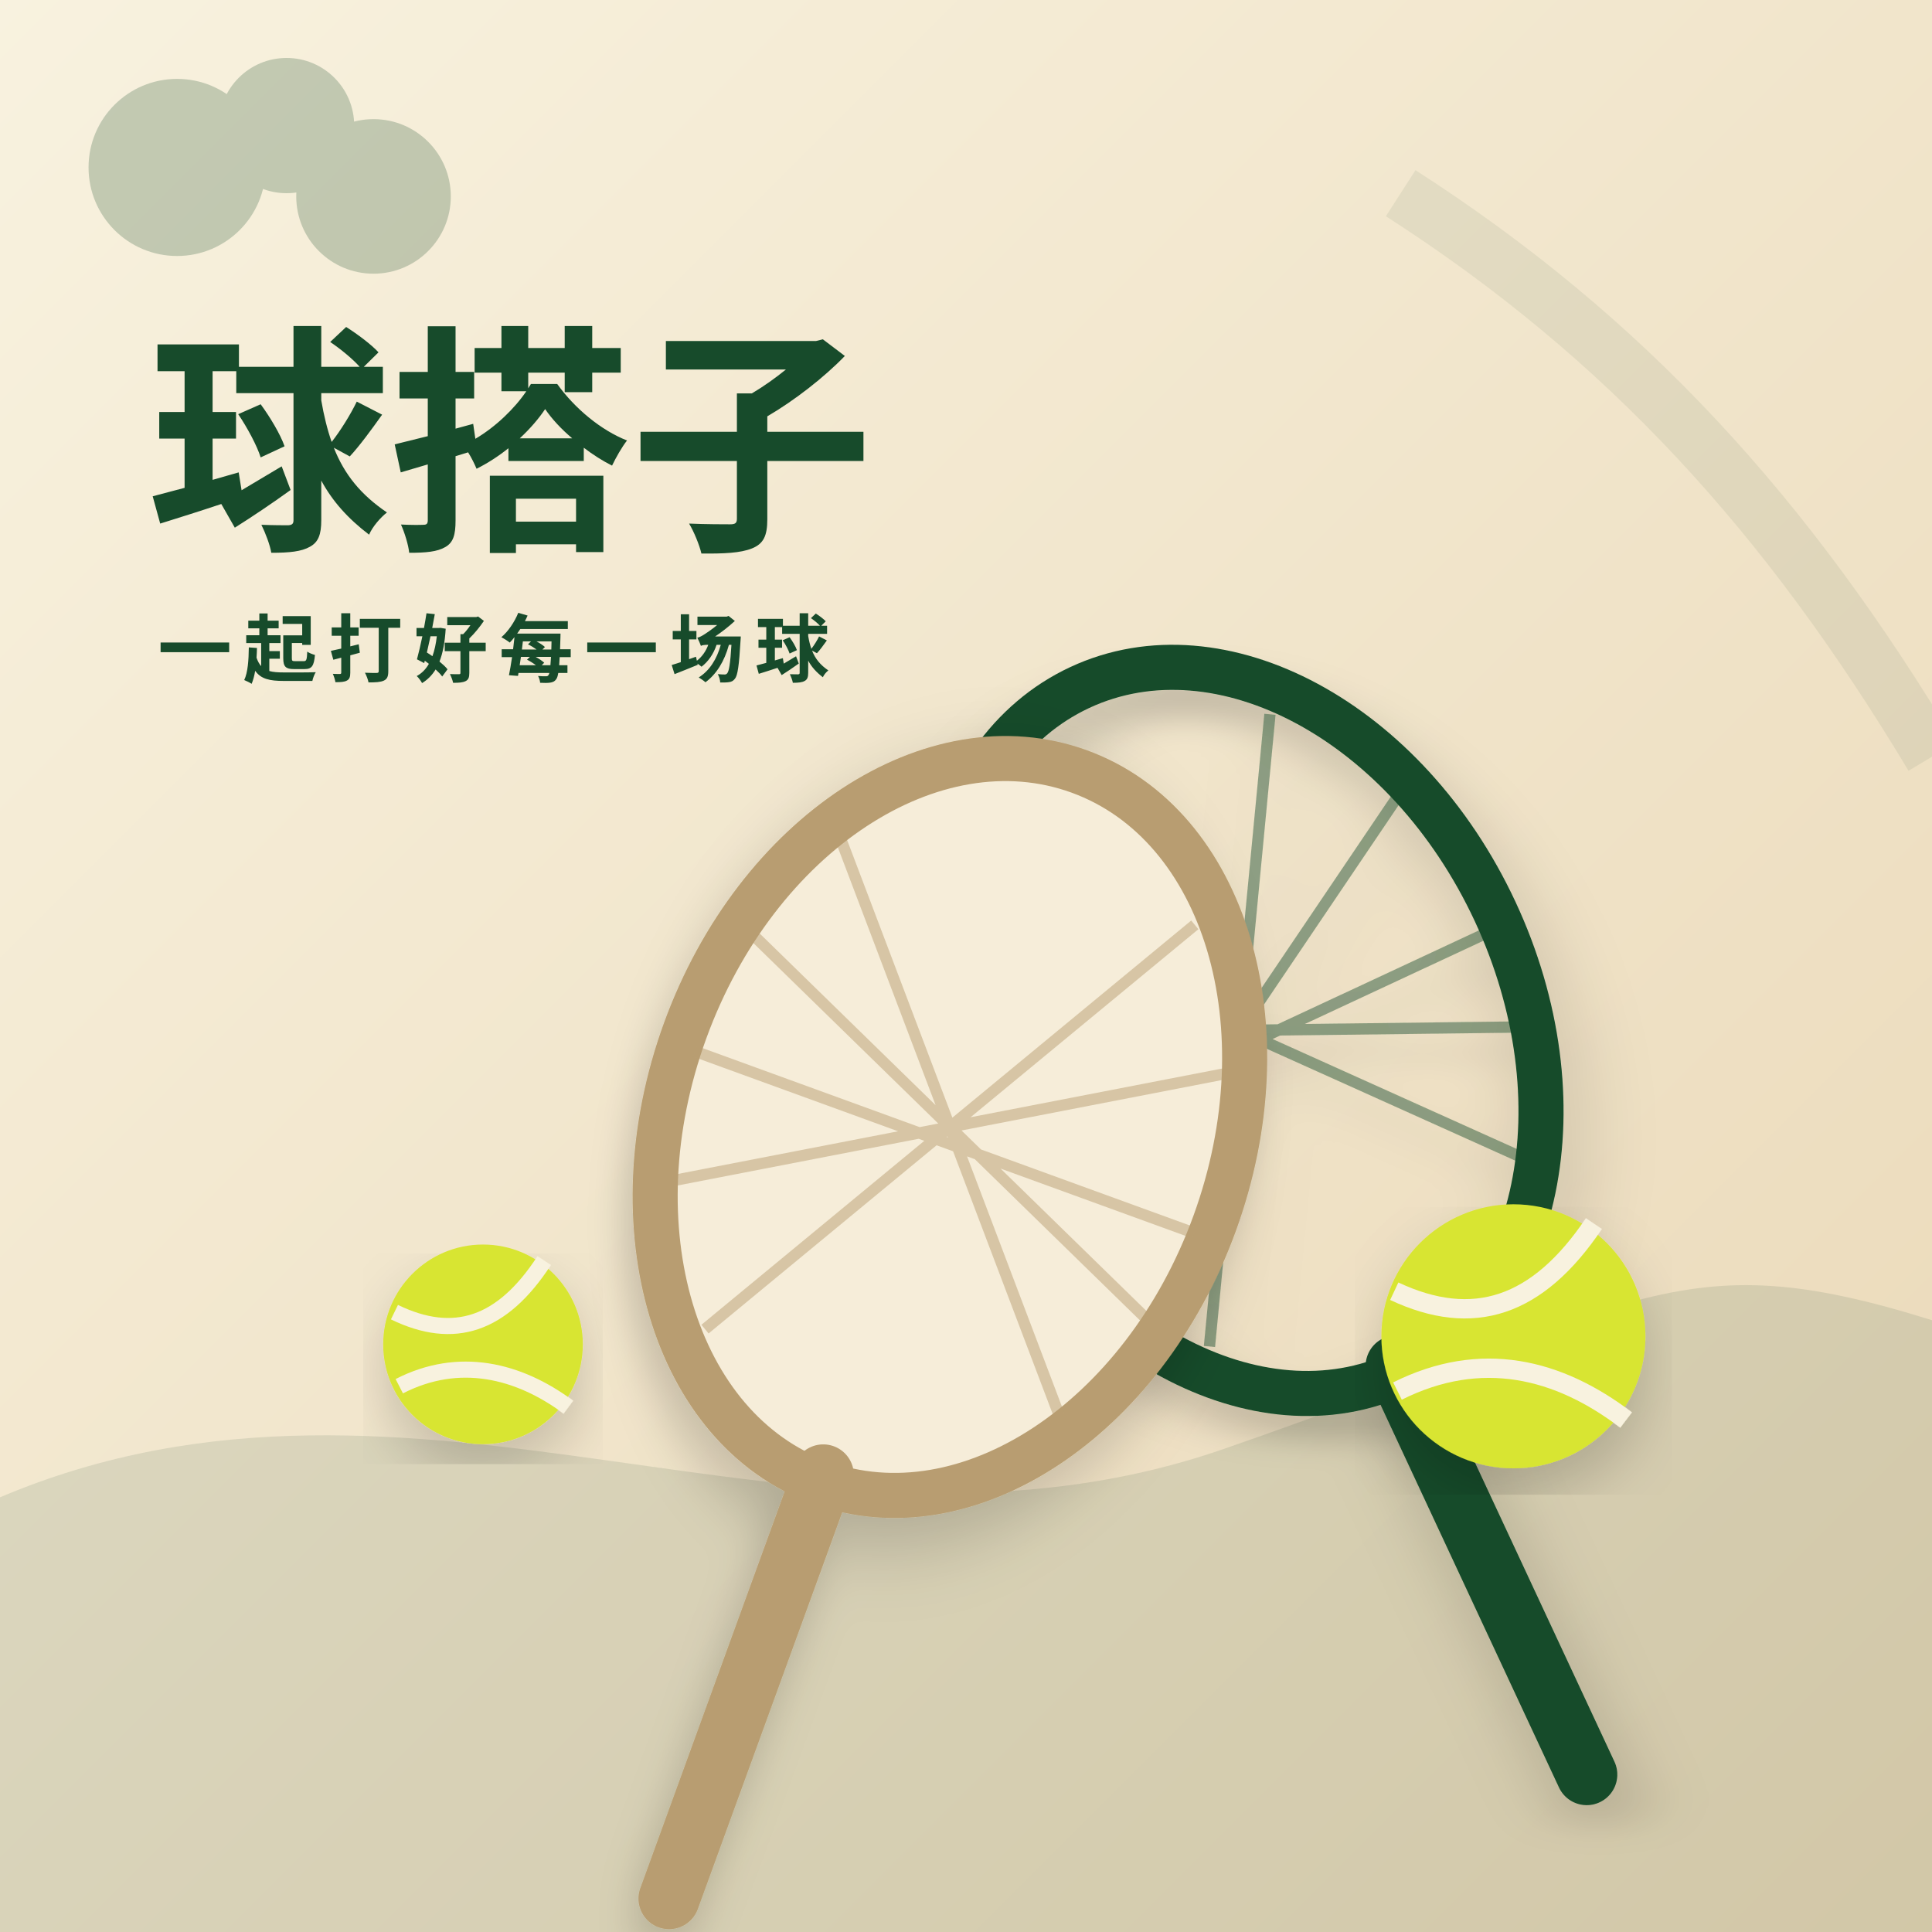
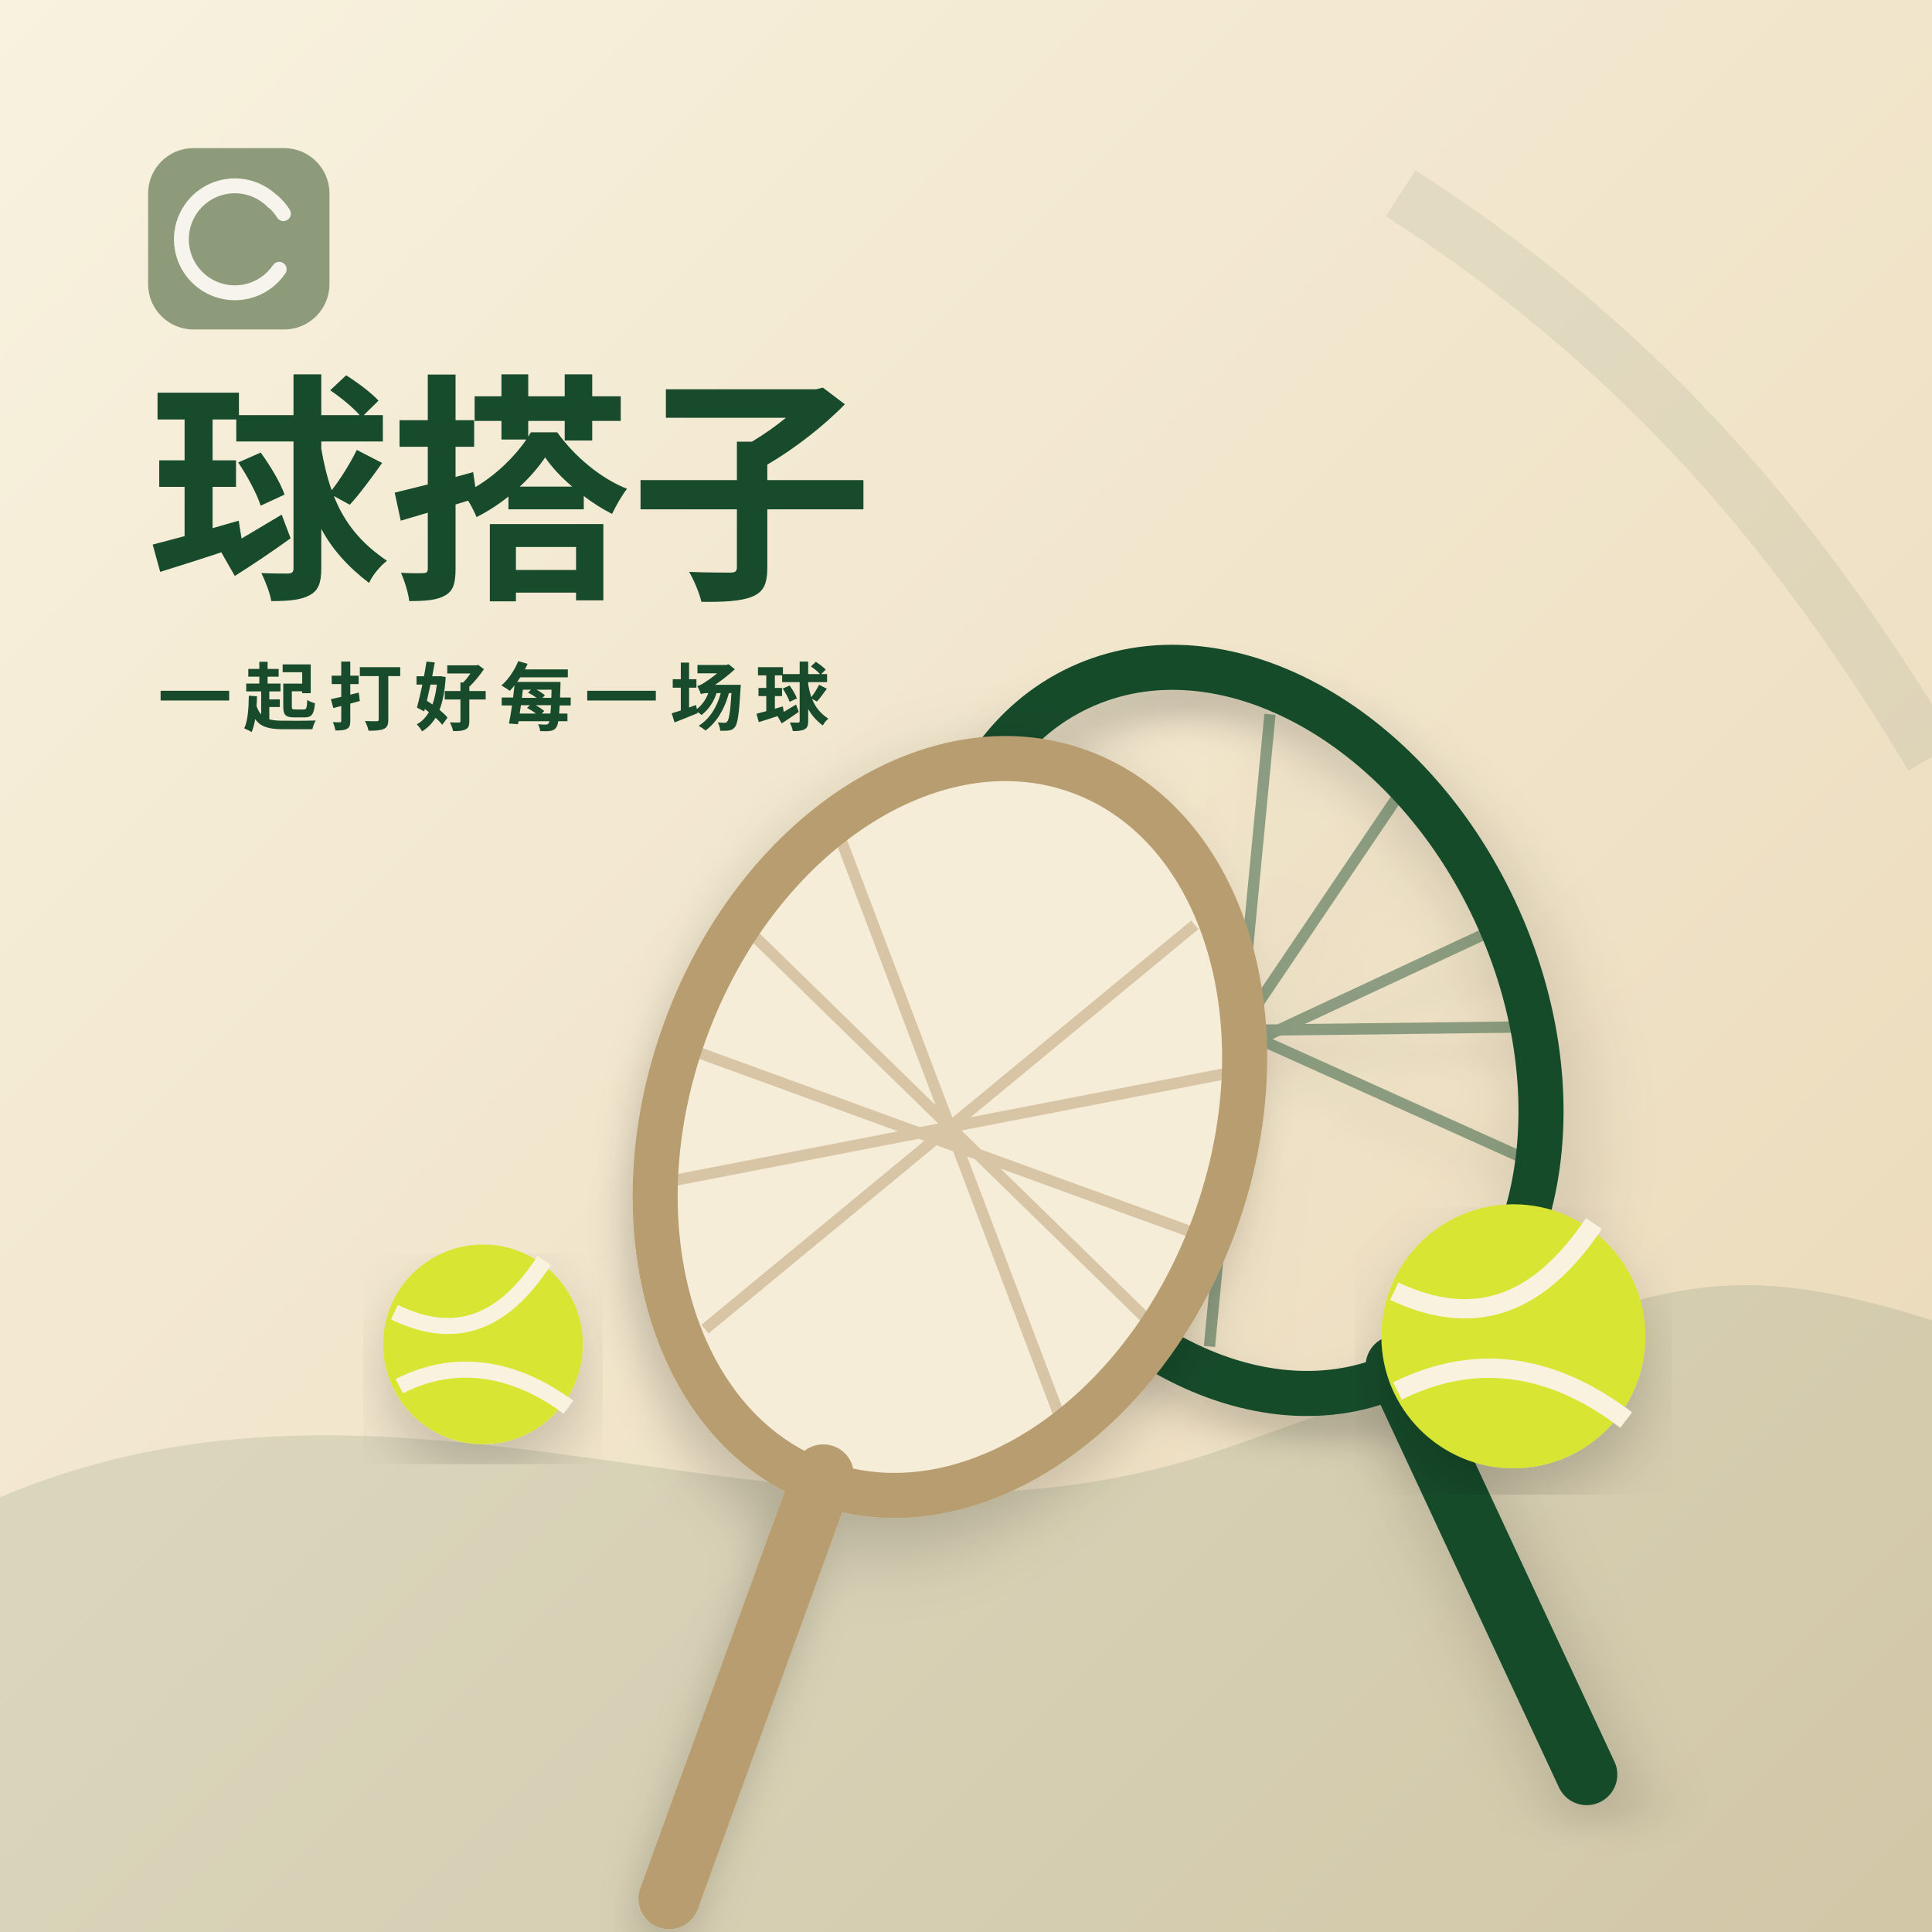
- <svg xmlns="http://www.w3.org/2000/svg" width="1200" height="1200" viewBox="0 0 1200 1200">
+ <svg xmlns="http://www.w3.org/2000/svg" width="1200" height="1200" viewBox="0 0 1200 1200" role="img" aria-label="球搭子 · 一起打好每一场球">
  <defs>
    <linearGradient id="cream" x1="0" y1="0" x2="1" y2="1">
      <stop stop-color="#f8f2df" />
      <stop offset="1" stop-color="#ead8b7" />
    </linearGradient>
    <filter id="shadow">
      <feDropShadow dx="0" dy="18" stdDeviation="18" flood-opacity=".18" />
    </filter>
  </defs>
  <rect width="1200" height="1200" fill="url(#cream)" />
  <path d="M0 930 C260 820 500 990 760 900 S1040 770 1200 820 V1200 H0Z" fill="#234f36" opacity=".12" />
  <path d="M870 120 C1010 210 1110 320 1200 470" fill="none" stroke="#234f36" stroke-width="34" opacity=".08" />
+   <g transform="translate(92 92) scale(.22)">
+     <rect width="512" height="512" rx="128" fill="#8e9b7a" />
+     <path d="M352 151a151 151 0 1 0 18 191" fill="none" stroke="#f6f4ec" stroke-width="42" stroke-linecap="round" />
+     <path d="M353 151a151 151 0 0 1 29 34" fill="none" stroke="#f6f4ec" stroke-width="42" stroke-linecap="round" />
+   </g>
  <g fill="#174b2b">
-     <text x="92" y="330" font-family="Noto Sans SC, PingFang SC, Microsoft YaHei, sans-serif" font-size="150" font-weight="800">球搭子</text>
-     <text x="98" y="420" font-family="Noto Sans SC, PingFang SC, Microsoft YaHei, sans-serif" font-size="46" font-weight="600" letter-spacing="7">一起打好每一场球</text>
+     <text x="92" y="360" font-family="Noto Sans SC, PingFang SC, Microsoft YaHei, sans-serif" font-size="150" font-weight="800">球搭子</text>
+     <text x="98" y="450" font-family="Noto Sans SC, PingFang SC, Microsoft YaHei, sans-serif" font-size="46" font-weight="600" letter-spacing="7">一起打好每一场球</text>
  </g>
  <g transform="translate(770 640) rotate(-25)" filter="url(#shadow)">
    <ellipse cx="0" cy="0" rx="175" ry="235" fill="none" stroke="#174b2b" stroke-width="28" />
    <path d="M0 230 L0 510" stroke="#174b2b" stroke-width="38" stroke-linecap="round" />
    <path d="M-125 -145 L125 145 M-155 -70 L155 70 M-165 10 L165 10 M-150 90 L150 -90 M-100 170 L100 -170" stroke="#174b2b" stroke-width="7" opacity=".45" />
  </g>
  <g transform="translate(590 700) rotate(20)" filter="url(#shadow)">
    <ellipse cx="0" cy="0" rx="175" ry="235" fill="#f6edd9" stroke="#b89d71" stroke-width="28" />
    <path d="M0 230 L0 510" stroke="#b89d71" stroke-width="38" stroke-linecap="round" />
    <path d="M-125 -145 L125 145 M-155 -70 L155 70 M-165 10 L165 10 M-150 90 L150 -90 M-100 170 L100 -170" stroke="#b89d71" stroke-width="7" opacity=".5" />
  </g>
  <g transform="translate(940 830)" filter="url(#shadow)">
    <circle r="82" fill="#d8e532" />
    <path d="M-74 -28 C-25 -5 15 -18 50 -70 M-72 34 C-20 8 28 20 70 52" fill="none" stroke="#f8f2df" stroke-width="12" />
  </g>
  <g transform="translate(300 835)" filter="url(#shadow)">
    <circle r="62" fill="#d8e532" />
    <path d="M-55 -20 C-18 -2 12 -12 38 -52 M-52 26 C-15 7 22 16 53 39" fill="none" stroke="#f8f2df" stroke-width="10" />
  </g>
-   <g opacity=".24" fill="#174b2b">
-     <circle cx="110" cy="104" r="55" />
-     <circle cx="178" cy="78" r="42" />
-     <circle cx="232" cy="122" r="48" />
-   </g>
</svg>
